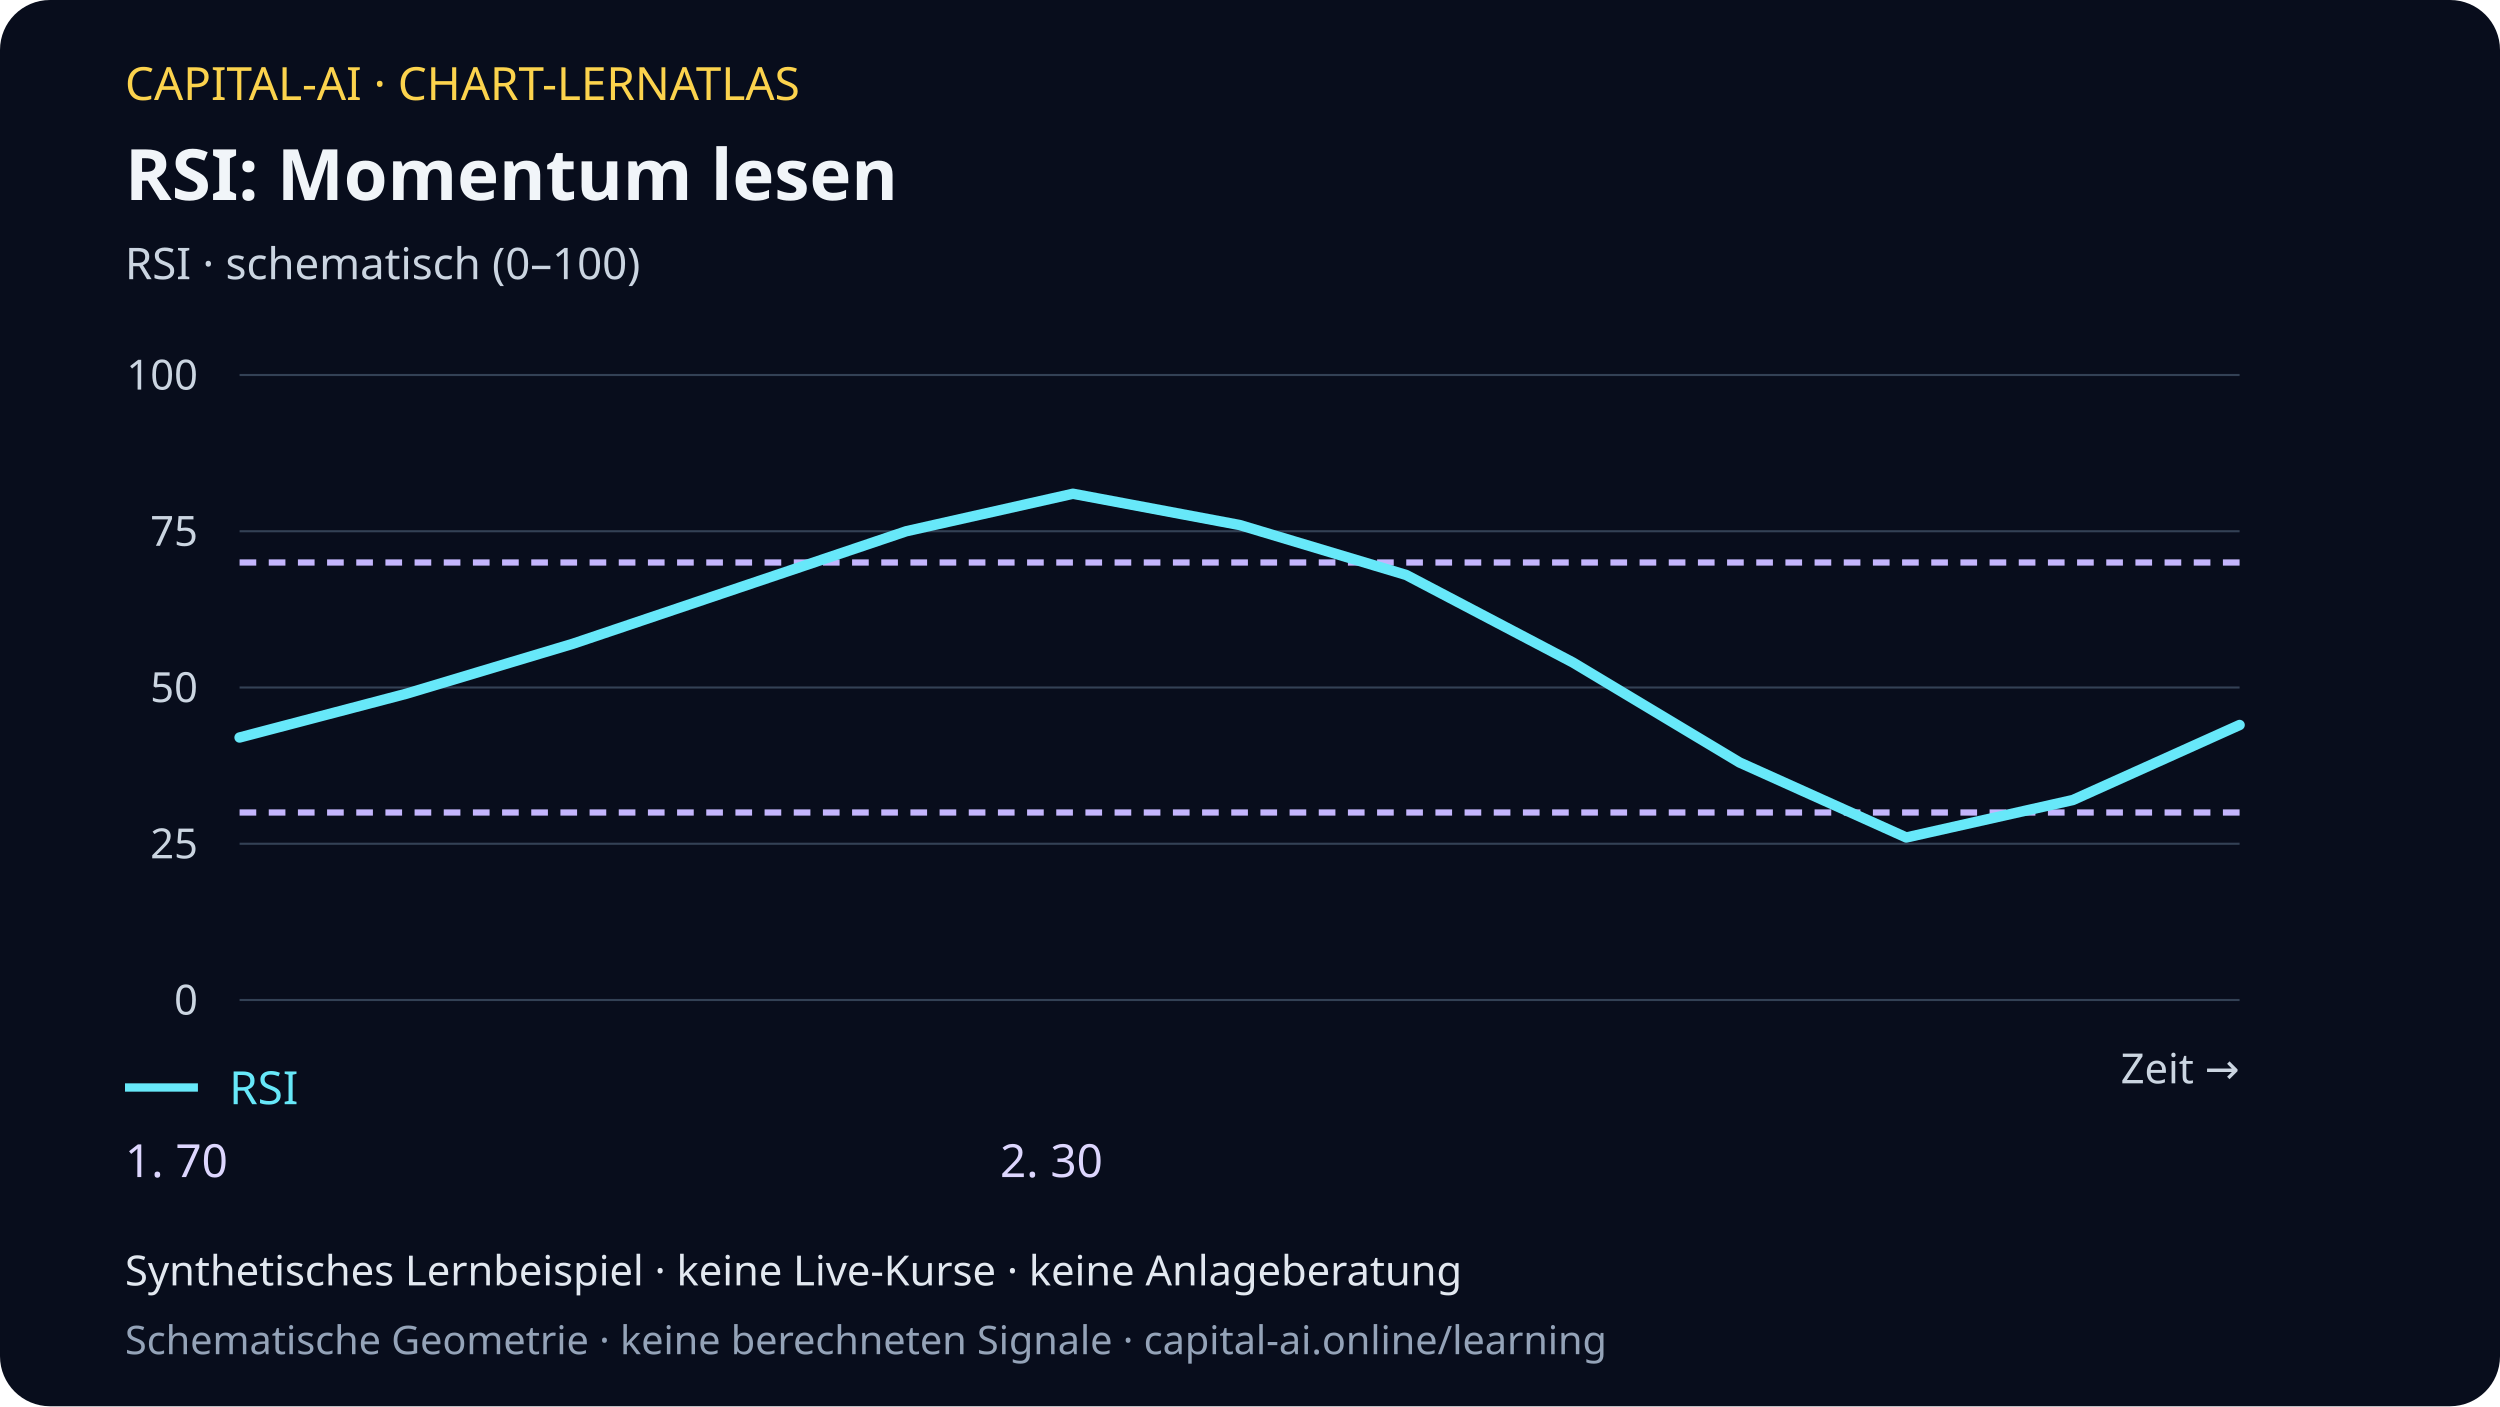
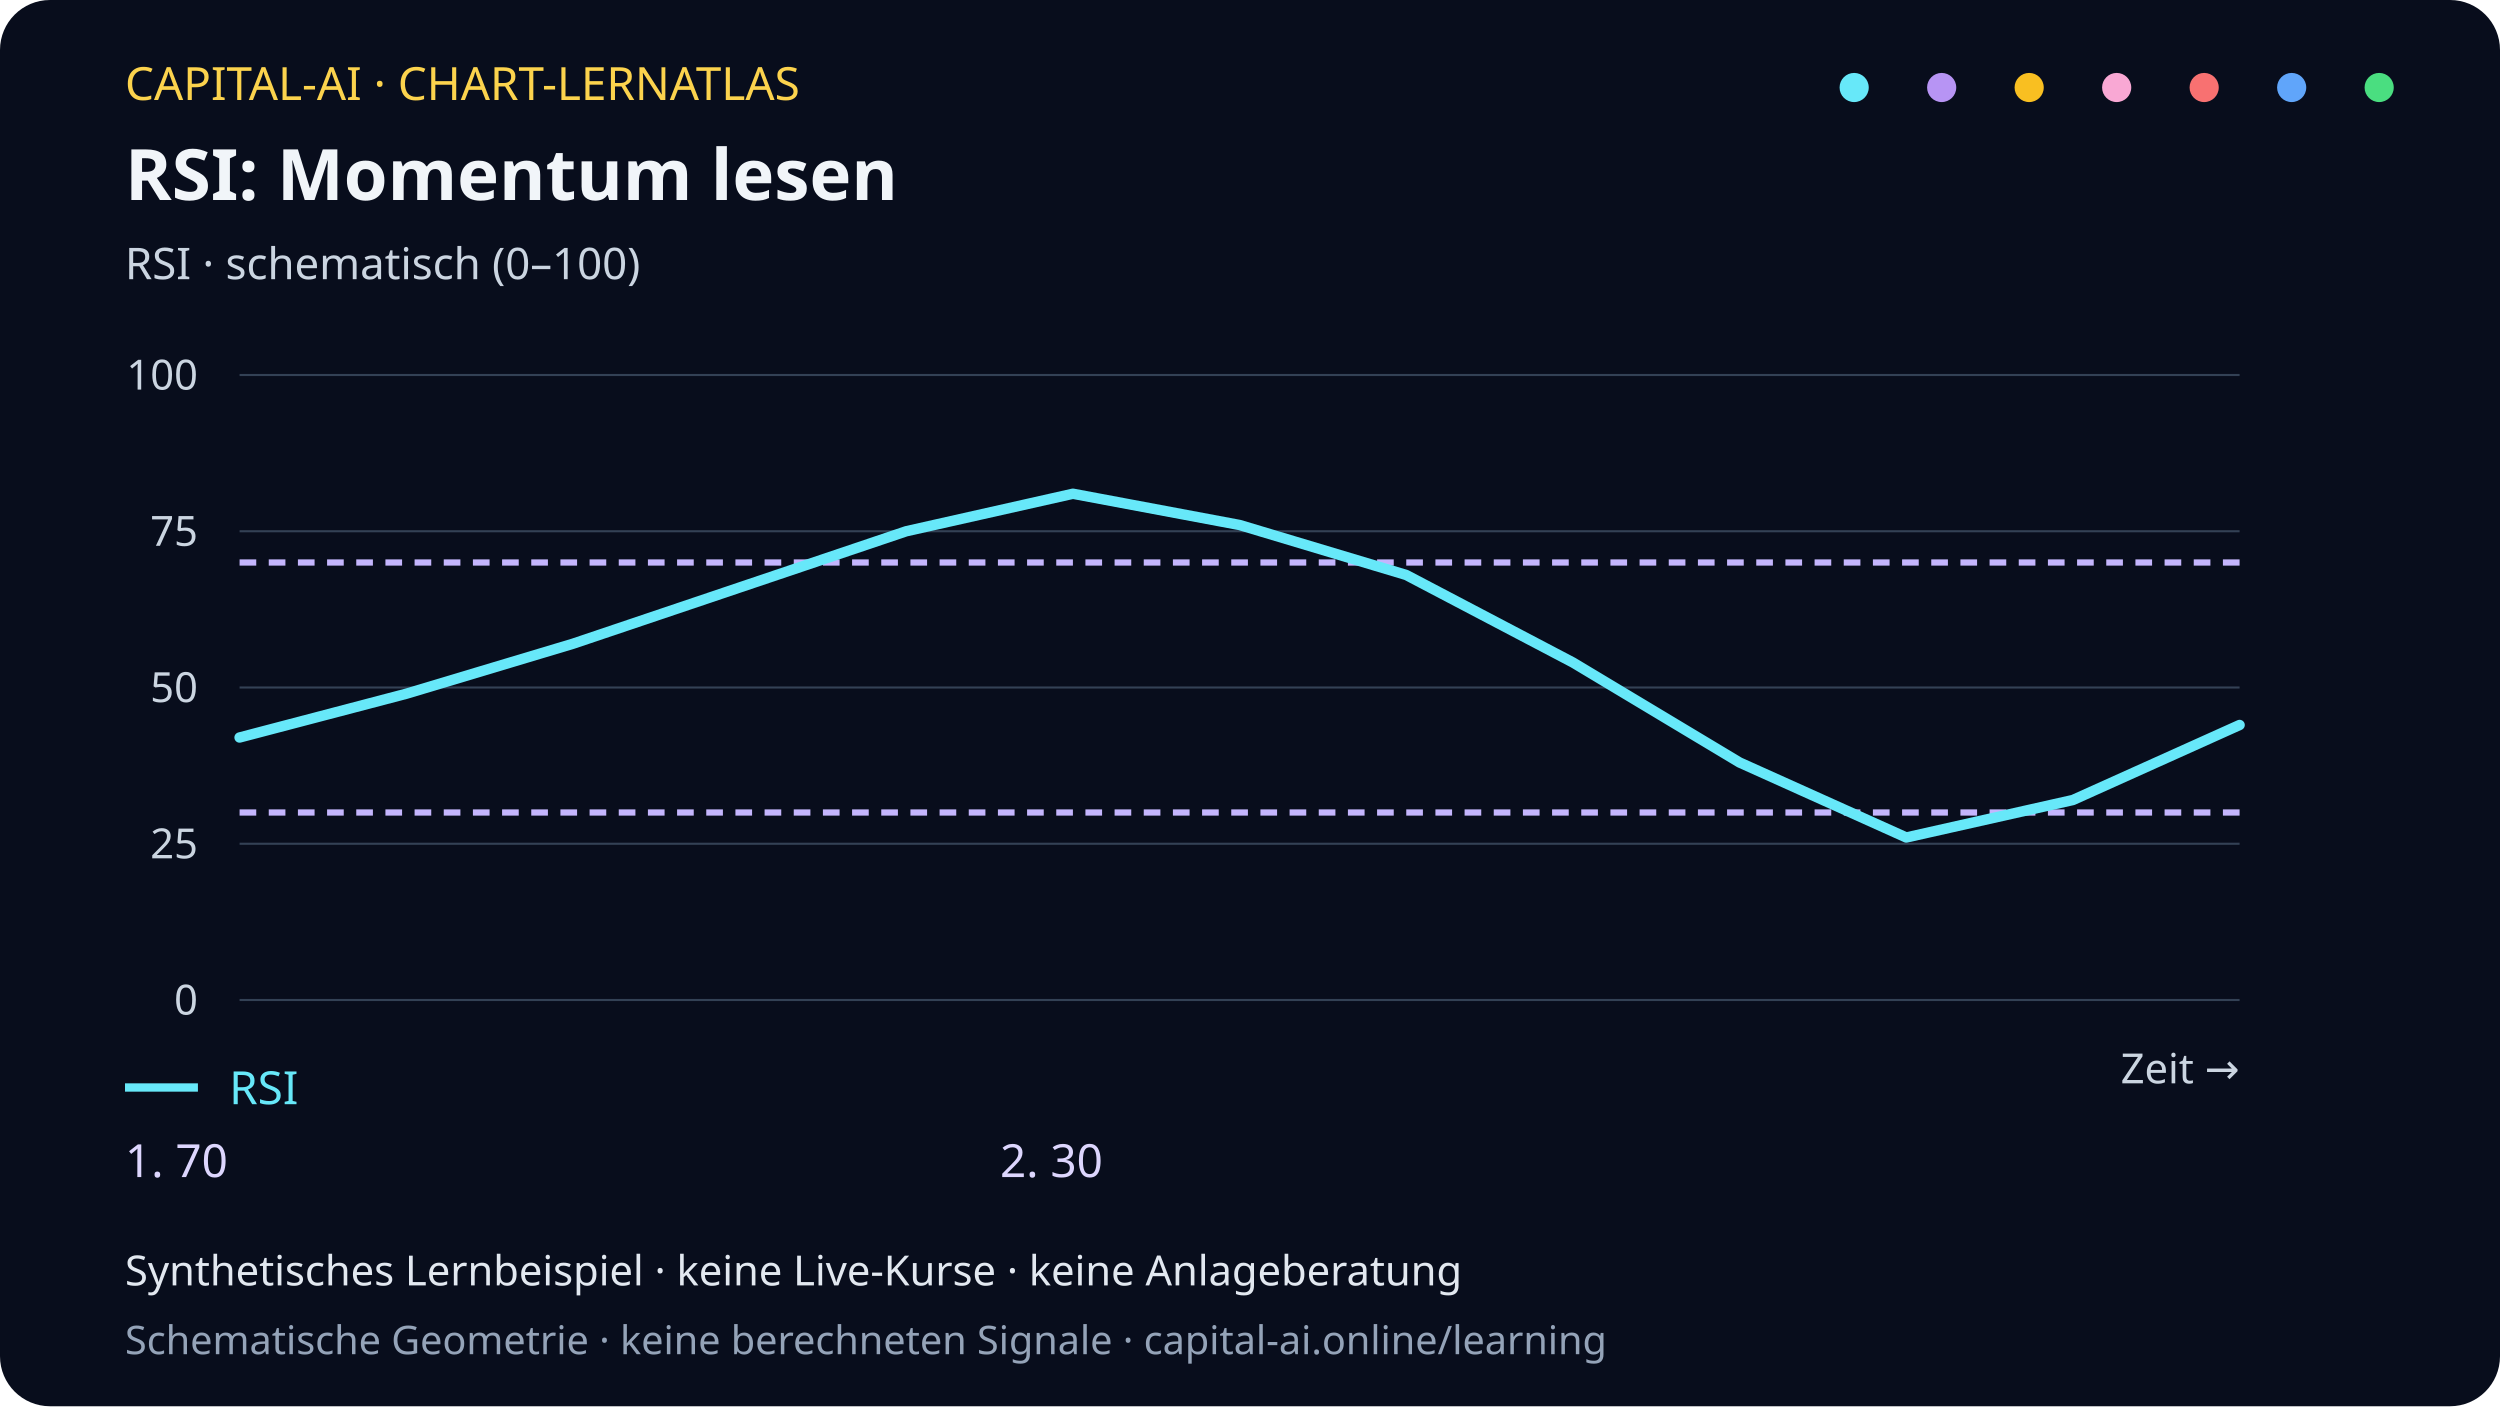
<svg xmlns="http://www.w3.org/2000/svg" viewBox="0 0 1200 675" role="img" aria-label="RSI: Momentum lesen. Der RSI bewegt sich zwischen 0 und 100. 70 und 30 sind verbreitete Beobachtungsmarken, keine universellen Handelsregeln. Synthetisches Lernbeispiel · keine Live-Kurse · keine Anlageberatung" class="h-auto w-full rounded-xl">
  <rect width="1200" height="675" rx="24" fill="#080d1c" />
+   <g aria-hidden="true" data-universe-spectrum="CAPITAL_AI_UNIVERSE@1">
+     <circle cx="890" cy="42" r="7" fill="#67E8F9" />
+     <circle cx="932" cy="42" r="7" fill="#B794F4" />
+     <circle cx="974" cy="42" r="7" fill="#F9BF21" />
+     <circle cx="1016" cy="42" r="7" fill="#F9A8D4" />
+     <circle cx="1058" cy="42" r="7" fill="#F87171" />
+     <circle cx="1100" cy="42" r="7" fill="#60A5FA" />
+     <circle cx="1142" cy="42" r="7" fill="#4ADE80" />
+   </g>
  <g font-family="system-ui, sans-serif">
    <text x="60" y="48" fill="#fcd34d" font-size="22">CAPITAL-AI · CHART-LERNATLAS</text>
    <text x="60" y="96" fill="#f1f5f9" font-size="34" font-weight="700">RSI: Momentum lesen</text>
    <text x="60" y="134" fill="#cbd5e1" font-size="21">RSI · schematisch (0–100)</text>
    <g>
      <line x1="115" x2="1075" y1="480" y2="480" stroke="#334155" />
      <text x="95" y="487" text-anchor="end" fill="#cbd5e1" font-size="20">0</text>
    </g>
    <g>
      <line x1="115" x2="1075" y1="405" y2="405" stroke="#334155" />
      <text x="95" y="412" text-anchor="end" fill="#cbd5e1" font-size="20">25</text>
    </g>
    <g>
      <line x1="115" x2="1075" y1="330" y2="330" stroke="#334155" />
      <text x="95" y="337" text-anchor="end" fill="#cbd5e1" font-size="20">50</text>
    </g>
    <g>
      <line x1="115" x2="1075" y1="255" y2="255" stroke="#334155" />
      <text x="95" y="262" text-anchor="end" fill="#cbd5e1" font-size="20">75</text>
    </g>
    <g>
      <line x1="115" x2="1075" y1="180" y2="180" stroke="#334155" />
      <text x="95" y="187" text-anchor="end" fill="#cbd5e1" font-size="20">100</text>
    </g>
    <g>
      <line x1="115" y1="270" x2="1075" y2="270" stroke="#c4b5fd" stroke-width="3" stroke-dasharray="8 6" />
      <text x="60" y="565" fill="#ddd6fe" font-size="22">1. 70</text>
    </g>
    <g>
      <line x1="115" y1="390" x2="1075" y2="390" stroke="#c4b5fd" stroke-width="3" stroke-dasharray="8 6" />
      <text x="480" y="565" fill="#ddd6fe" font-size="22">2. 30</text>
    </g>
    <g>
      <polyline points="115,354 195,333 275,309 355,282 435,255 515,237 595,252 675,276 755,318 835,366 915,402 995,384 1075,348" fill="none" stroke="#67e8f9" stroke-width="5" stroke-linejoin="round" stroke-linecap="round" />
      <line x1="60" x2="95" y1="522" y2="522" stroke="#67e8f9" stroke-width="4" />
      <text x="110" y="530" fill="#67e8f9" font-size="22">RSI</text>
    </g>
    <text x="1075" y="520" text-anchor="end" fill="#cbd5e1" font-size="20">Zeit →</text>
    <text x="60" y="617" fill="#e2e8f0" font-size="20">Synthetisches Lernbeispiel · keine Live-Kurse · keine Anlageberatung</text>
    <text x="60" y="650" fill="#94a3b8" font-size="19">Schematische Geometrie · keine berechneten Signale · capital-ai.online/learning</text>
  </g>
</svg>
